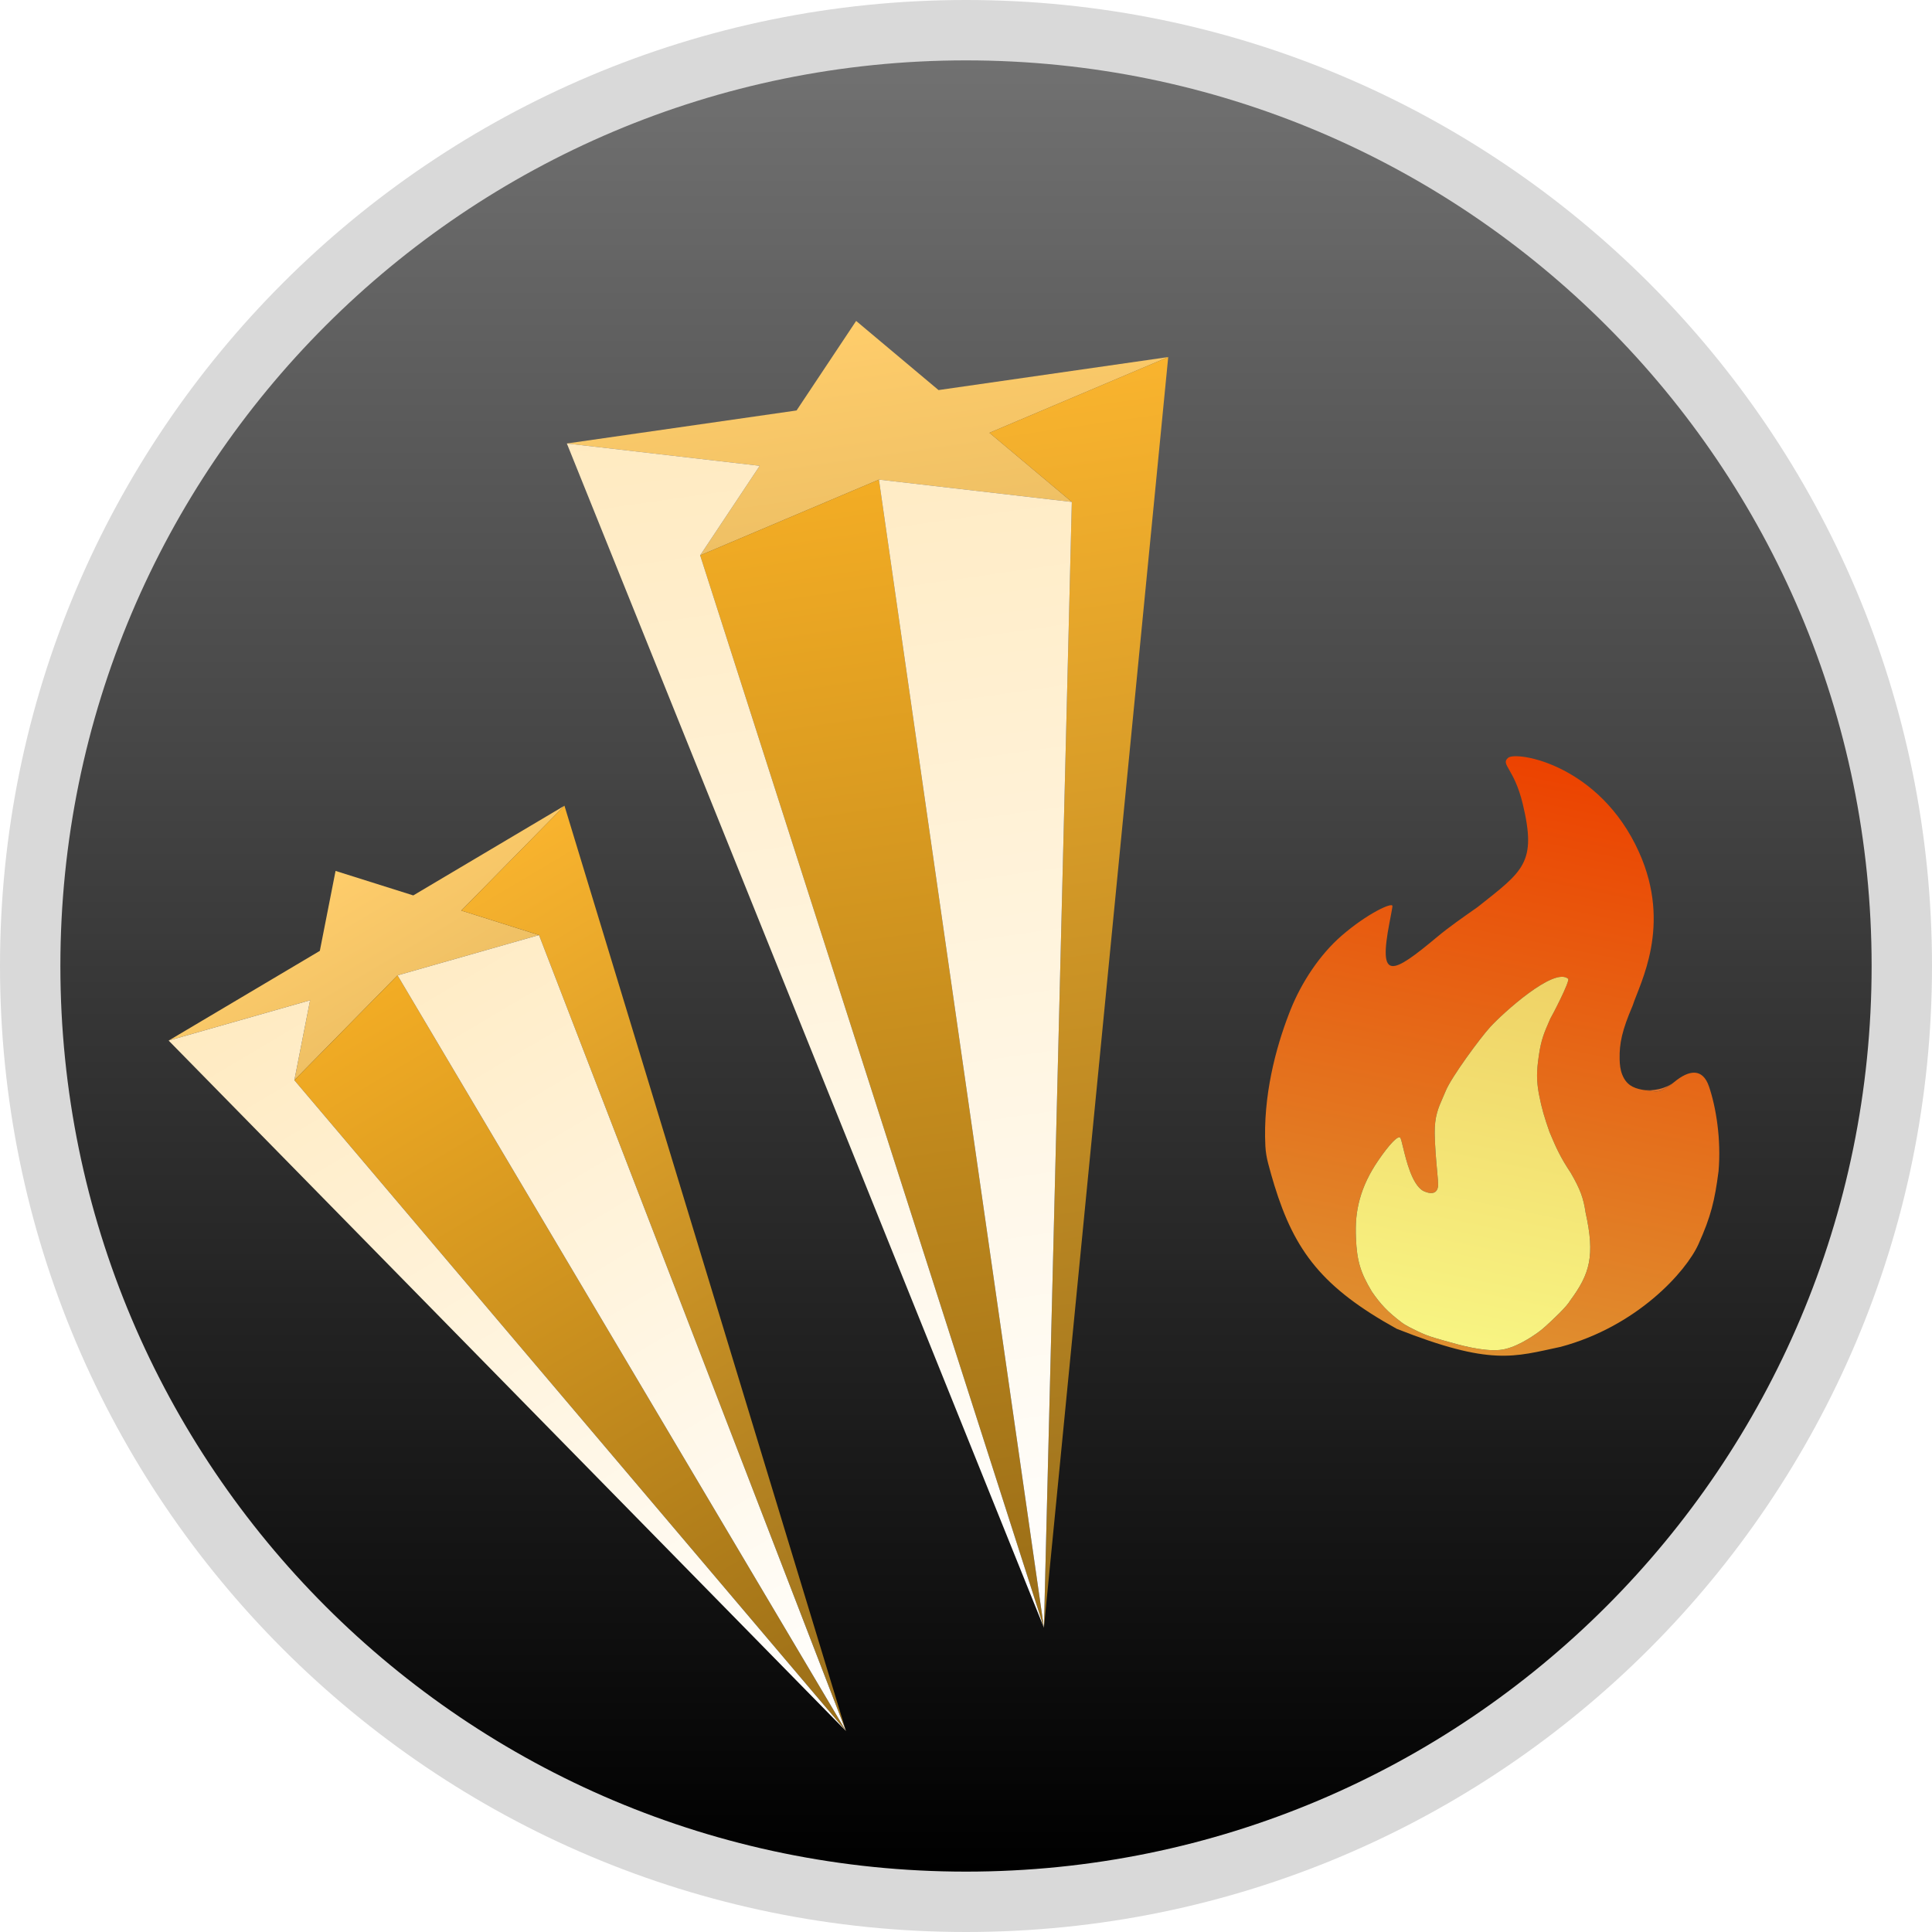
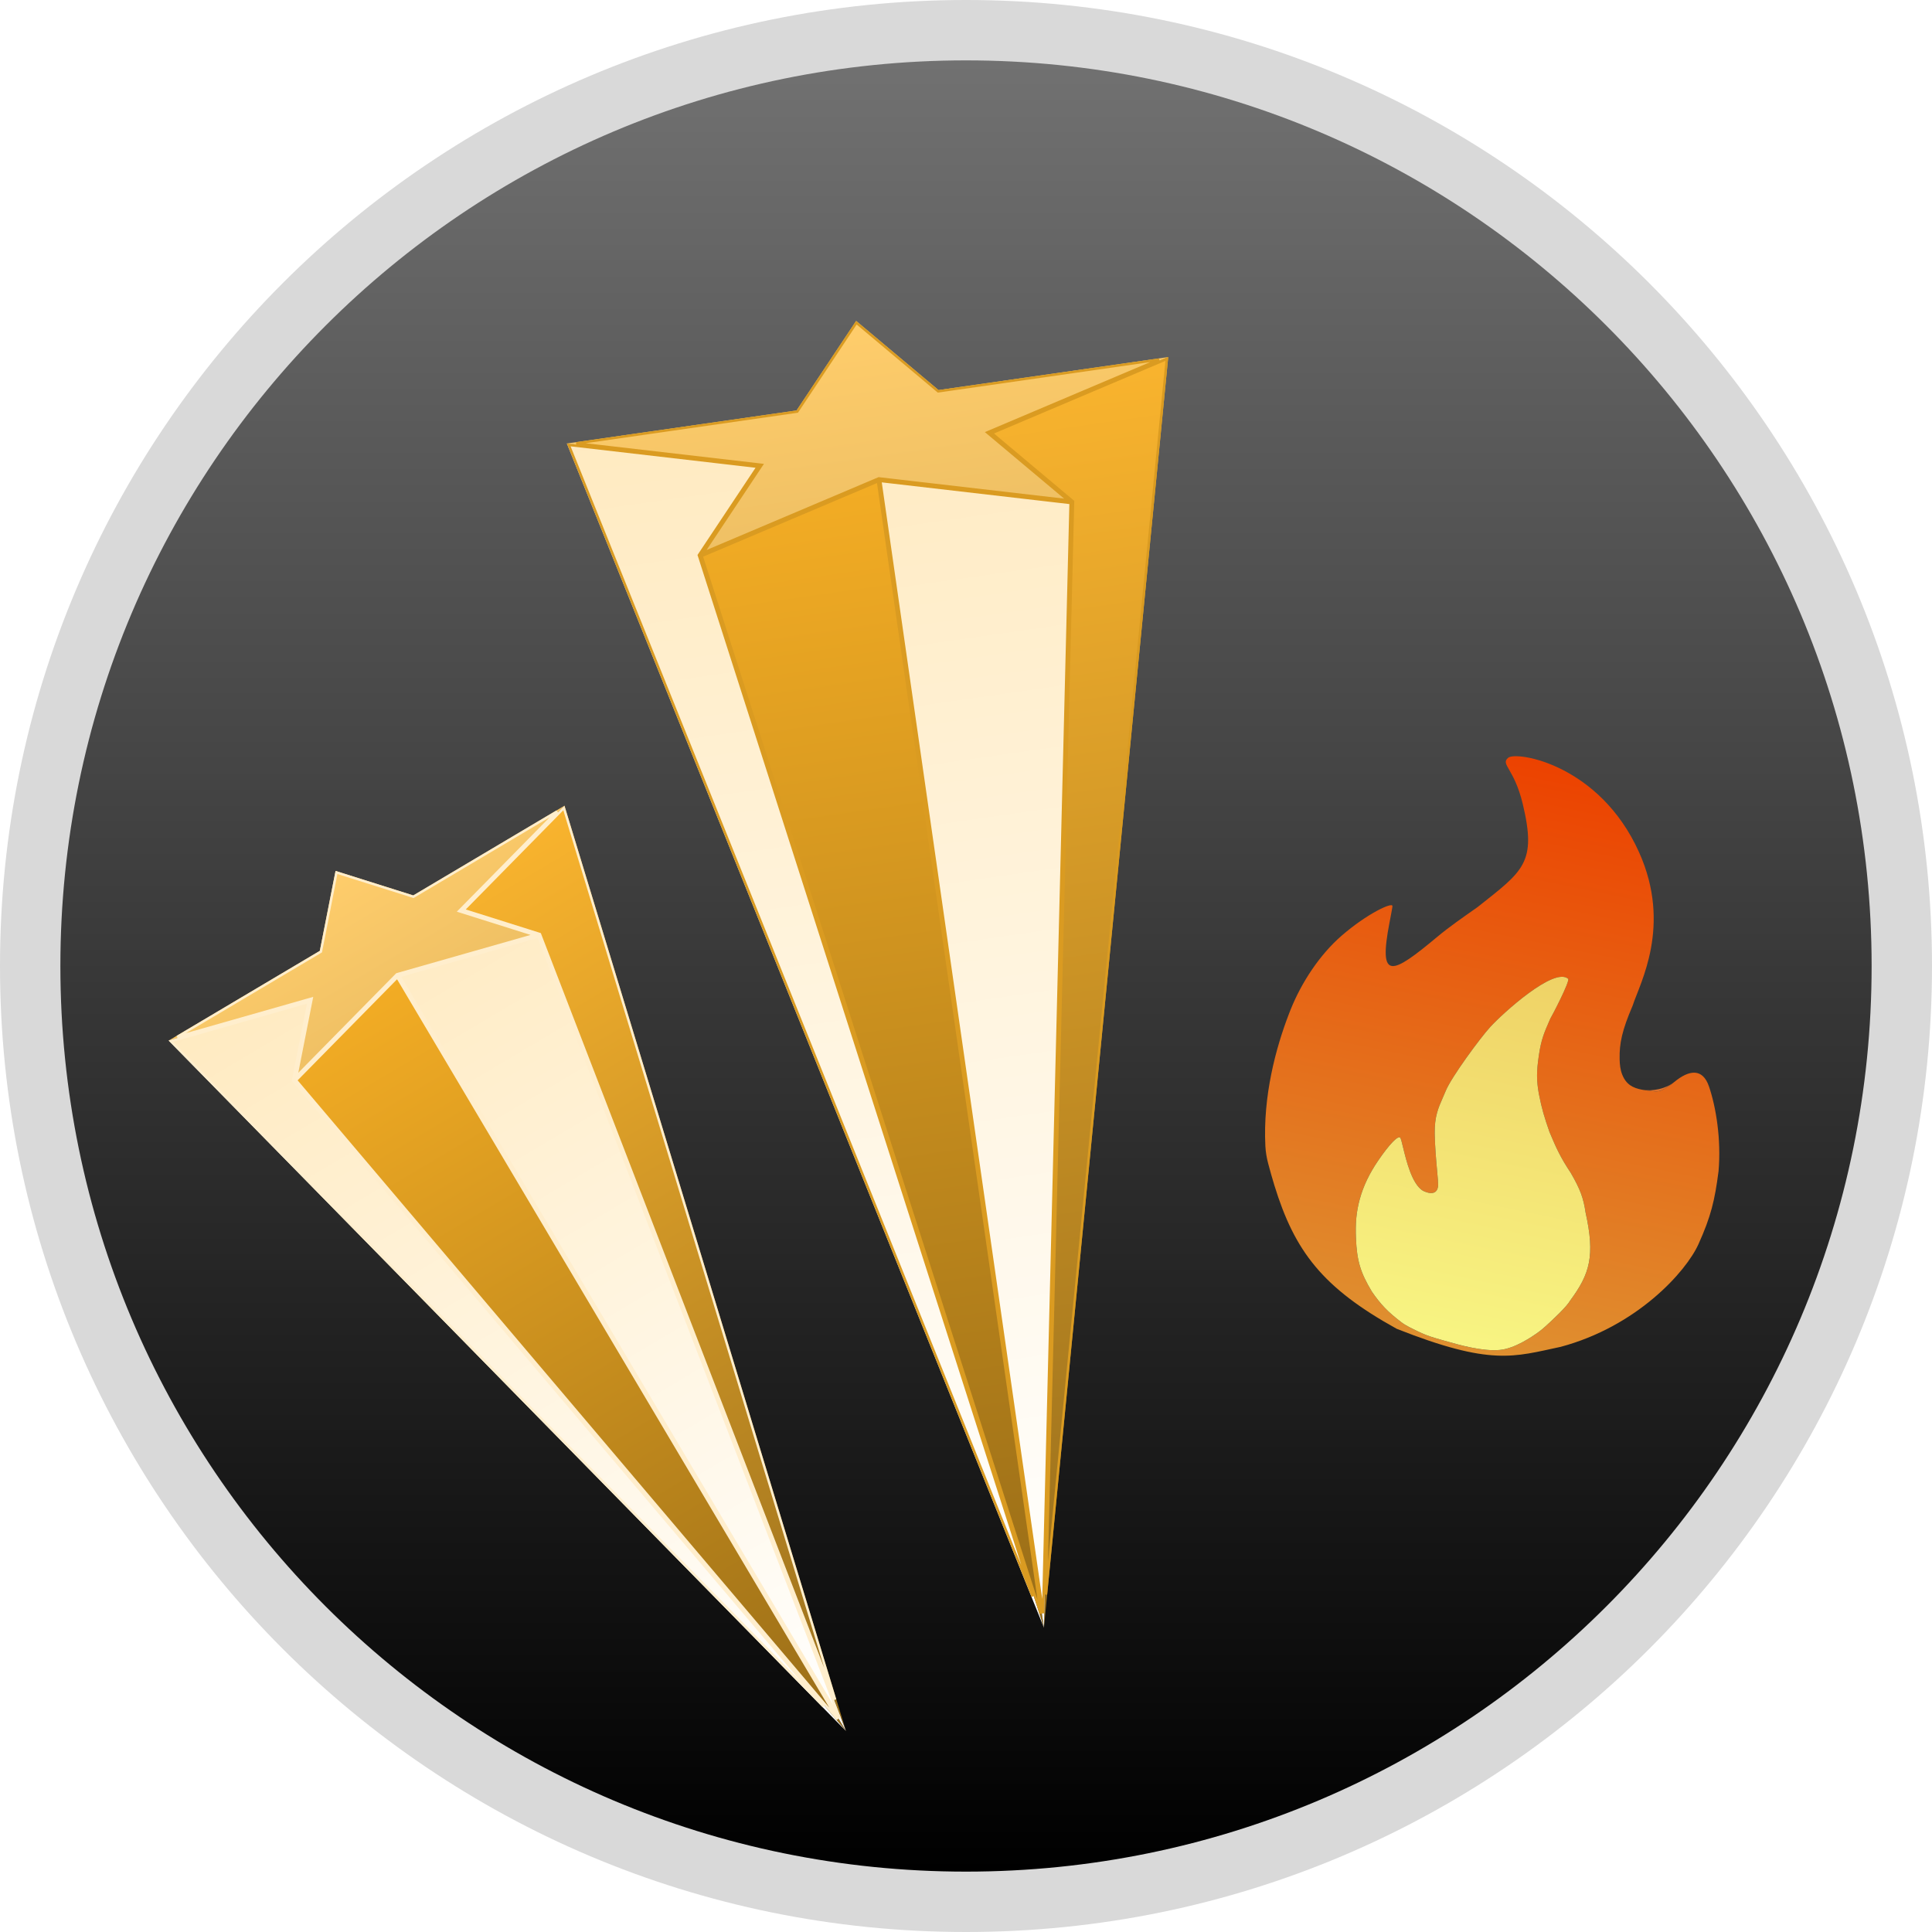
<svg xmlns="http://www.w3.org/2000/svg" width="800" height="800" viewBox="0 0 800 800" fill="none">
  <circle cx="400" cy="400" r="400" fill="#D9D9D9" />
  <circle cx="400" cy="400" r="375" fill="url(#paint0_linear_749_19789)" />
  <path fill-rule="evenodd" clip-rule="evenodd" d="M630.553 332.94C636.418 357.442 630.757 360.597 611.768 375.658C605.473 380.074 600.012 383.863 595.268 387.822C576.235 403.705 570.675 406.377 575.36 382.035C575.36 382.031 575.361 382.027 575.362 382.023L575.365 382.009L575.46 381.514L575.583 380.877C576.182 377.759 576.584 375.641 576.577 375.164C576.552 373.443 566.051 378.337 555.564 387.424C546.447 395.324 538.899 406.853 534.412 418.067L534.412 418.068L534.409 418.076C534.16 418.697 533.911 419.331 533.662 419.98C528.342 433.804 522.904 453.784 523.967 474.635L523.968 474.638C524.092 477.065 524.513 479.468 525.133 481.816L525.136 481.828C525.966 484.964 526.81 487.95 527.688 490.803C536.108 518.16 547.604 533.227 578.359 550.234C617.492 565.697 626.809 561.815 646.247 557.697C677.851 549.232 698.15 526.603 703.302 515.176C708.455 503.748 710.048 497.09 711.614 484.975C712.744 471.828 710.609 458.595 707.676 449.941C705.071 442.258 699.495 442.891 693.25 448.058C693.113 448.172 692.975 448.285 692.837 448.396C691.244 449.677 689.548 450.81 687.879 451.522C686.896 451.942 685.809 451.989 684.747 451.872C682.998 451.679 681.397 451.502 679.947 451.228L679.933 451.225C676.156 450.507 673.406 449.118 671.751 445.031L671.743 445.01C670.925 442.982 670.698 440.767 670.653 438.581L670.652 438.553C670.521 432.058 671.619 426.735 676.054 416.387C678.975 407.264 692.437 383.425 678.689 352.873C662.283 316.416 627.883 310.96 624.519 313.761C621.156 316.562 626.968 317.966 630.553 332.94ZM595.512 490.642C595.475 492.939 594.125 495.44 589.207 493.07C584.665 490.301 582.347 480.733 580.993 475.148C580.48 473.028 580.105 471.483 579.801 471.1C578.957 470.037 575.274 473.799 570.515 480.815C567.231 485.657 564.57 490.945 563.041 496.592C561.665 501.67 561.206 506.216 561.47 512.746C561.865 522.04 563.293 526.882 568.064 534.836C571.813 540.282 574.71 543.227 580.092 547.367C581.165 548.192 582.323 548.903 583.53 549.516C588.166 551.873 590.365 552.991 596.04 554.575C596.689 554.756 597.379 554.953 598.105 555.16L598.107 555.161C604.514 556.988 613.687 559.604 620.902 558.998C627.103 558.477 634.34 553.592 637.321 551.389C638.264 550.692 639.149 549.938 640.018 549.152C642.723 546.703 648.804 541.051 650.206 538.48C658.329 527.512 660.54 520.008 656.549 502.051C655.66 496.057 654.368 492.48 650.409 485.645C646.208 479.346 644.462 475.555 641.596 468.688C639.545 462.774 638.471 459.397 637.192 452.873C636.219 447.28 636.215 443.817 637.204 437.036C638.167 430.428 639.4 427.614 641.795 422.149L641.985 421.715C642.226 421.487 650.285 406.121 649.316 405.289C643.498 400.294 622.297 419.557 617.117 425.211C612.924 429.788 600.96 446.046 598.659 451.691C598.241 452.716 597.82 453.67 597.411 454.595C595.57 458.761 593.983 462.354 594.086 469.383C594.164 474.711 594.708 480.723 595.101 485.07C595.341 487.732 595.525 489.769 595.512 490.642Z" fill="url(#paint1_linear_749_19789)" />
  <path fill-rule="evenodd" clip-rule="evenodd" d="M679.947 451.228C684.149 452.021 689.94 450.801 693.237 448.069L693.25 448.058C693.113 448.172 692.975 448.285 692.837 448.396C691.244 449.677 689.548 450.81 687.879 451.522C686.896 451.942 685.809 451.989 684.747 451.872C682.998 451.679 681.397 451.502 679.947 451.228ZM670.653 438.581C670.699 440.768 670.927 442.983 671.743 445.01C670.925 442.982 670.698 440.767 670.653 438.581ZM575.36 382.035C570.677 406.377 576.252 403.691 595.268 387.822C576.235 403.705 570.675 406.377 575.36 382.035Z" fill="#DE722C" />
  <path d="M589.207 493.07C594.125 495.44 595.475 492.939 595.512 490.642C595.525 489.769 595.341 487.732 595.101 485.07C594.708 480.723 594.164 474.711 594.086 469.383C593.983 462.354 595.57 458.761 597.411 454.595C597.82 453.67 598.241 452.716 598.659 451.691C600.96 446.046 612.924 429.788 617.117 425.211C622.297 419.557 643.498 400.294 649.316 405.289C650.285 406.121 642.226 421.487 641.985 421.715L641.795 422.149C639.4 427.614 638.167 430.428 637.204 437.036C636.215 443.817 636.219 447.28 637.192 452.873C638.471 459.397 639.545 462.774 641.596 468.688C644.462 475.555 646.208 479.346 650.409 485.645C654.368 492.48 655.66 496.057 656.549 502.051C660.54 520.008 658.329 527.512 650.206 538.48C648.804 541.051 642.723 546.703 640.018 549.152C639.149 549.938 638.264 550.692 637.321 551.389C634.34 553.592 627.103 558.477 620.902 558.998C613.687 559.604 604.514 556.988 598.107 555.161L598.105 555.16C597.379 554.953 596.689 554.756 596.04 554.575C590.365 552.991 588.166 551.873 583.53 549.516C582.323 548.903 581.165 548.192 580.092 547.367C574.71 543.227 571.813 540.282 568.064 534.836C563.293 526.882 561.865 522.04 561.47 512.746C561.206 506.216 561.665 501.67 563.041 496.592C564.57 490.945 567.231 485.657 570.515 480.815C575.274 473.799 578.957 470.037 579.801 471.1C580.105 471.483 580.48 473.028 580.993 475.148C582.347 480.733 584.665 490.301 589.207 493.07Z" fill="url(#paint2_linear_749_19789)" />
  <path d="M171.124 370.772L138.948 360.63L132.434 393.731L69.831 430.881L128.408 414.189L121.893 447.291L164.61 403.874L223.186 387.182L191.01 377.04L233.727 333.622L171.124 370.772Z" fill="url(#paint3_linear_749_19789)" />
  <path d="M164.61 403.874L121.893 447.291L350.294 716.78L164.61 403.874Z" fill="url(#paint4_linear_749_19789)" />
  <path d="M233.727 333.622L191.01 377.04L223.186 387.182L350.294 716.78L233.727 333.622Z" fill="url(#paint5_linear_749_19789)" />
  <path d="M223.186 387.182L164.61 403.874L350.294 716.78L223.186 387.182Z" fill="url(#paint6_linear_749_19789)" />
  <path d="M121.893 447.291L128.408 414.189L69.831 430.881L350.294 716.78L121.893 447.291Z" fill="url(#paint7_linear_749_19789)" />
+   <path d="M190.654 376.689L190.081 377.271L190.86 377.517L221.447 387.158L164.473 403.393L164.346 403.429L164.253 403.523L122.705 445.753L128.898 414.286L129.056 413.485L128.27 413.709L73.401 429.344L132.689 394.161L132.881 394.047L132.924 393.828L139.331 361.274L170.974 371.249L171.187 371.316L171.379 371.202L230.667 336.019L190.654 376.689ZM222.884 387.788L347.684 711.402L165.371 404.177L222.884 387.788ZM122.57 447.316L164.511 404.687L346.824 711.912L122.57 447.316ZM121.512 447.615L341.028 706.62L70.777 431.131L127.759 414.894L121.402 447.195L121.356 447.431L121.512 447.615ZM191.939 376.808L233.494 334.572L345.816 703.778L223.653 387.002L223.566 386.777L223.337 386.705L191.939 376.808Z" stroke="#FFEECD" />
  <path d="M388.621 161.52L354.507 132.892L329.836 169.967L234.721 183.636L314.588 192.881L289.917 229.956L363.949 198.595L443.817 207.84L409.704 179.213L483.736 147.851L388.621 161.52Z" fill="url(#paint8_linear_749_19789)" />
  <path d="M363.949 198.595L289.917 229.956L432.269 674.007L363.949 198.595Z" fill="url(#paint9_linear_749_19789)" />
  <path d="M483.736 147.851L409.704 179.213L443.817 207.84L432.269 674.007L483.736 147.851Z" fill="url(#paint10_linear_749_19789)" />
  <path d="M443.817 207.84L363.949 198.595L432.269 674.007L443.817 207.84Z" fill="url(#paint11_linear_749_19789)" />
  <path d="M289.917 229.956L314.588 192.881L234.721 183.636L432.269 674.007L289.917 229.956Z" fill="url(#paint12_linear_749_19789)" />
+   <path d="M409.509 178.752L408.757 179.071L409.382 179.596L442.219 207.152L364.007 198.098L363.876 198.083L363.754 198.134L291.257 228.846L315.005 193.158L315.457 192.478L314.646 192.384L238.608 183.583L329.907 170.462L330.129 170.431L330.252 170.244L354.614 133.635L388.299 161.903L388.47 162.047L388.692 162.015L479.991 148.894L409.509 178.752ZM443.306 208.284L431.916 668.04L364.536 199.166L443.306 208.284ZM290.533 230.238L363.547 199.308L430.926 668.183L290.533 230.238ZM289.441 230.109L427.598 661.074L235.499 184.229L313.72 193.284L289.501 229.679L289.367 229.88L289.441 230.109ZM410.651 179.354L483.156 148.64L433.109 660.282L444.317 207.852L444.323 207.612L444.138 207.457L410.651 179.354Z" stroke="#DA9B21" />
  <defs>
    <linearGradient id="paint0_linear_749_19789" x1="400" y1="25" x2="400" y2="775" gradientUnits="userSpaceOnUse">
      <stop stop-color="#717171" />
      <stop offset="1" />
    </linearGradient>
    <linearGradient id="paint1_linear_749_19789" x1="649.681" y1="317.168" x2="600.047" y2="558.108" gradientUnits="userSpaceOnUse">
      <stop stop-color="#EC4200" />
      <stop offset="1" stop-color="#DF9030" />
    </linearGradient>
    <linearGradient id="paint2_linear_749_19789" x1="649.681" y1="317.168" x2="600.047" y2="558.108" gradientUnits="userSpaceOnUse">
      <stop stop-color="#EABF56" />
      <stop offset="1" stop-color="#F8F583" />
    </linearGradient>
    <linearGradient id="paint3_linear_749_19789" x1="138.948" y1="360.63" x2="350.294" y2="716.78" gradientUnits="userSpaceOnUse">
      <stop stop-color="#FFCD6B" />
      <stop offset="1" stop-color="#997B40" />
    </linearGradient>
    <linearGradient id="paint4_linear_749_19789" x1="138.948" y1="360.63" x2="350.294" y2="716.78" gradientUnits="userSpaceOnUse">
      <stop stop-color="#FFB526" />
      <stop offset="1" stop-color="#996D17" />
    </linearGradient>
    <linearGradient id="paint5_linear_749_19789" x1="138.948" y1="360.63" x2="350.294" y2="716.78" gradientUnits="userSpaceOnUse">
      <stop stop-color="#FFB82F" />
      <stop offset="1" stop-color="#996F1C" />
    </linearGradient>
    <linearGradient id="paint6_linear_749_19789" x1="138.948" y1="360.63" x2="350.294" y2="716.78" gradientUnits="userSpaceOnUse">
      <stop stop-color="#FFE9BD" />
      <stop offset="1" stop-color="white" />
    </linearGradient>
    <linearGradient id="paint7_linear_749_19789" x1="138.948" y1="360.63" x2="350.294" y2="716.78" gradientUnits="userSpaceOnUse">
      <stop stop-color="#FFE9BD" />
      <stop offset="1" stop-color="white" />
    </linearGradient>
    <linearGradient id="paint8_linear_749_19789" x1="354.507" y1="132.892" x2="432.269" y2="674.007" gradientUnits="userSpaceOnUse">
      <stop stop-color="#FFCD6B" />
      <stop offset="1" stop-color="#997B40" />
    </linearGradient>
    <linearGradient id="paint9_linear_749_19789" x1="354.507" y1="132.892" x2="432.269" y2="674.007" gradientUnits="userSpaceOnUse">
      <stop stop-color="#FFB526" />
      <stop offset="1" stop-color="#996D17" />
    </linearGradient>
    <linearGradient id="paint10_linear_749_19789" x1="354.507" y1="132.892" x2="432.269" y2="674.007" gradientUnits="userSpaceOnUse">
      <stop stop-color="#FFB82F" />
      <stop offset="1" stop-color="#996F1C" />
    </linearGradient>
    <linearGradient id="paint11_linear_749_19789" x1="354.507" y1="132.892" x2="432.269" y2="674.007" gradientUnits="userSpaceOnUse">
      <stop stop-color="#FFE9BD" />
      <stop offset="1" stop-color="white" />
    </linearGradient>
    <linearGradient id="paint12_linear_749_19789" x1="354.507" y1="132.892" x2="432.269" y2="674.007" gradientUnits="userSpaceOnUse">
      <stop stop-color="#FFE9BD" />
      <stop offset="1" stop-color="white" />
    </linearGradient>
  </defs>
</svg>
